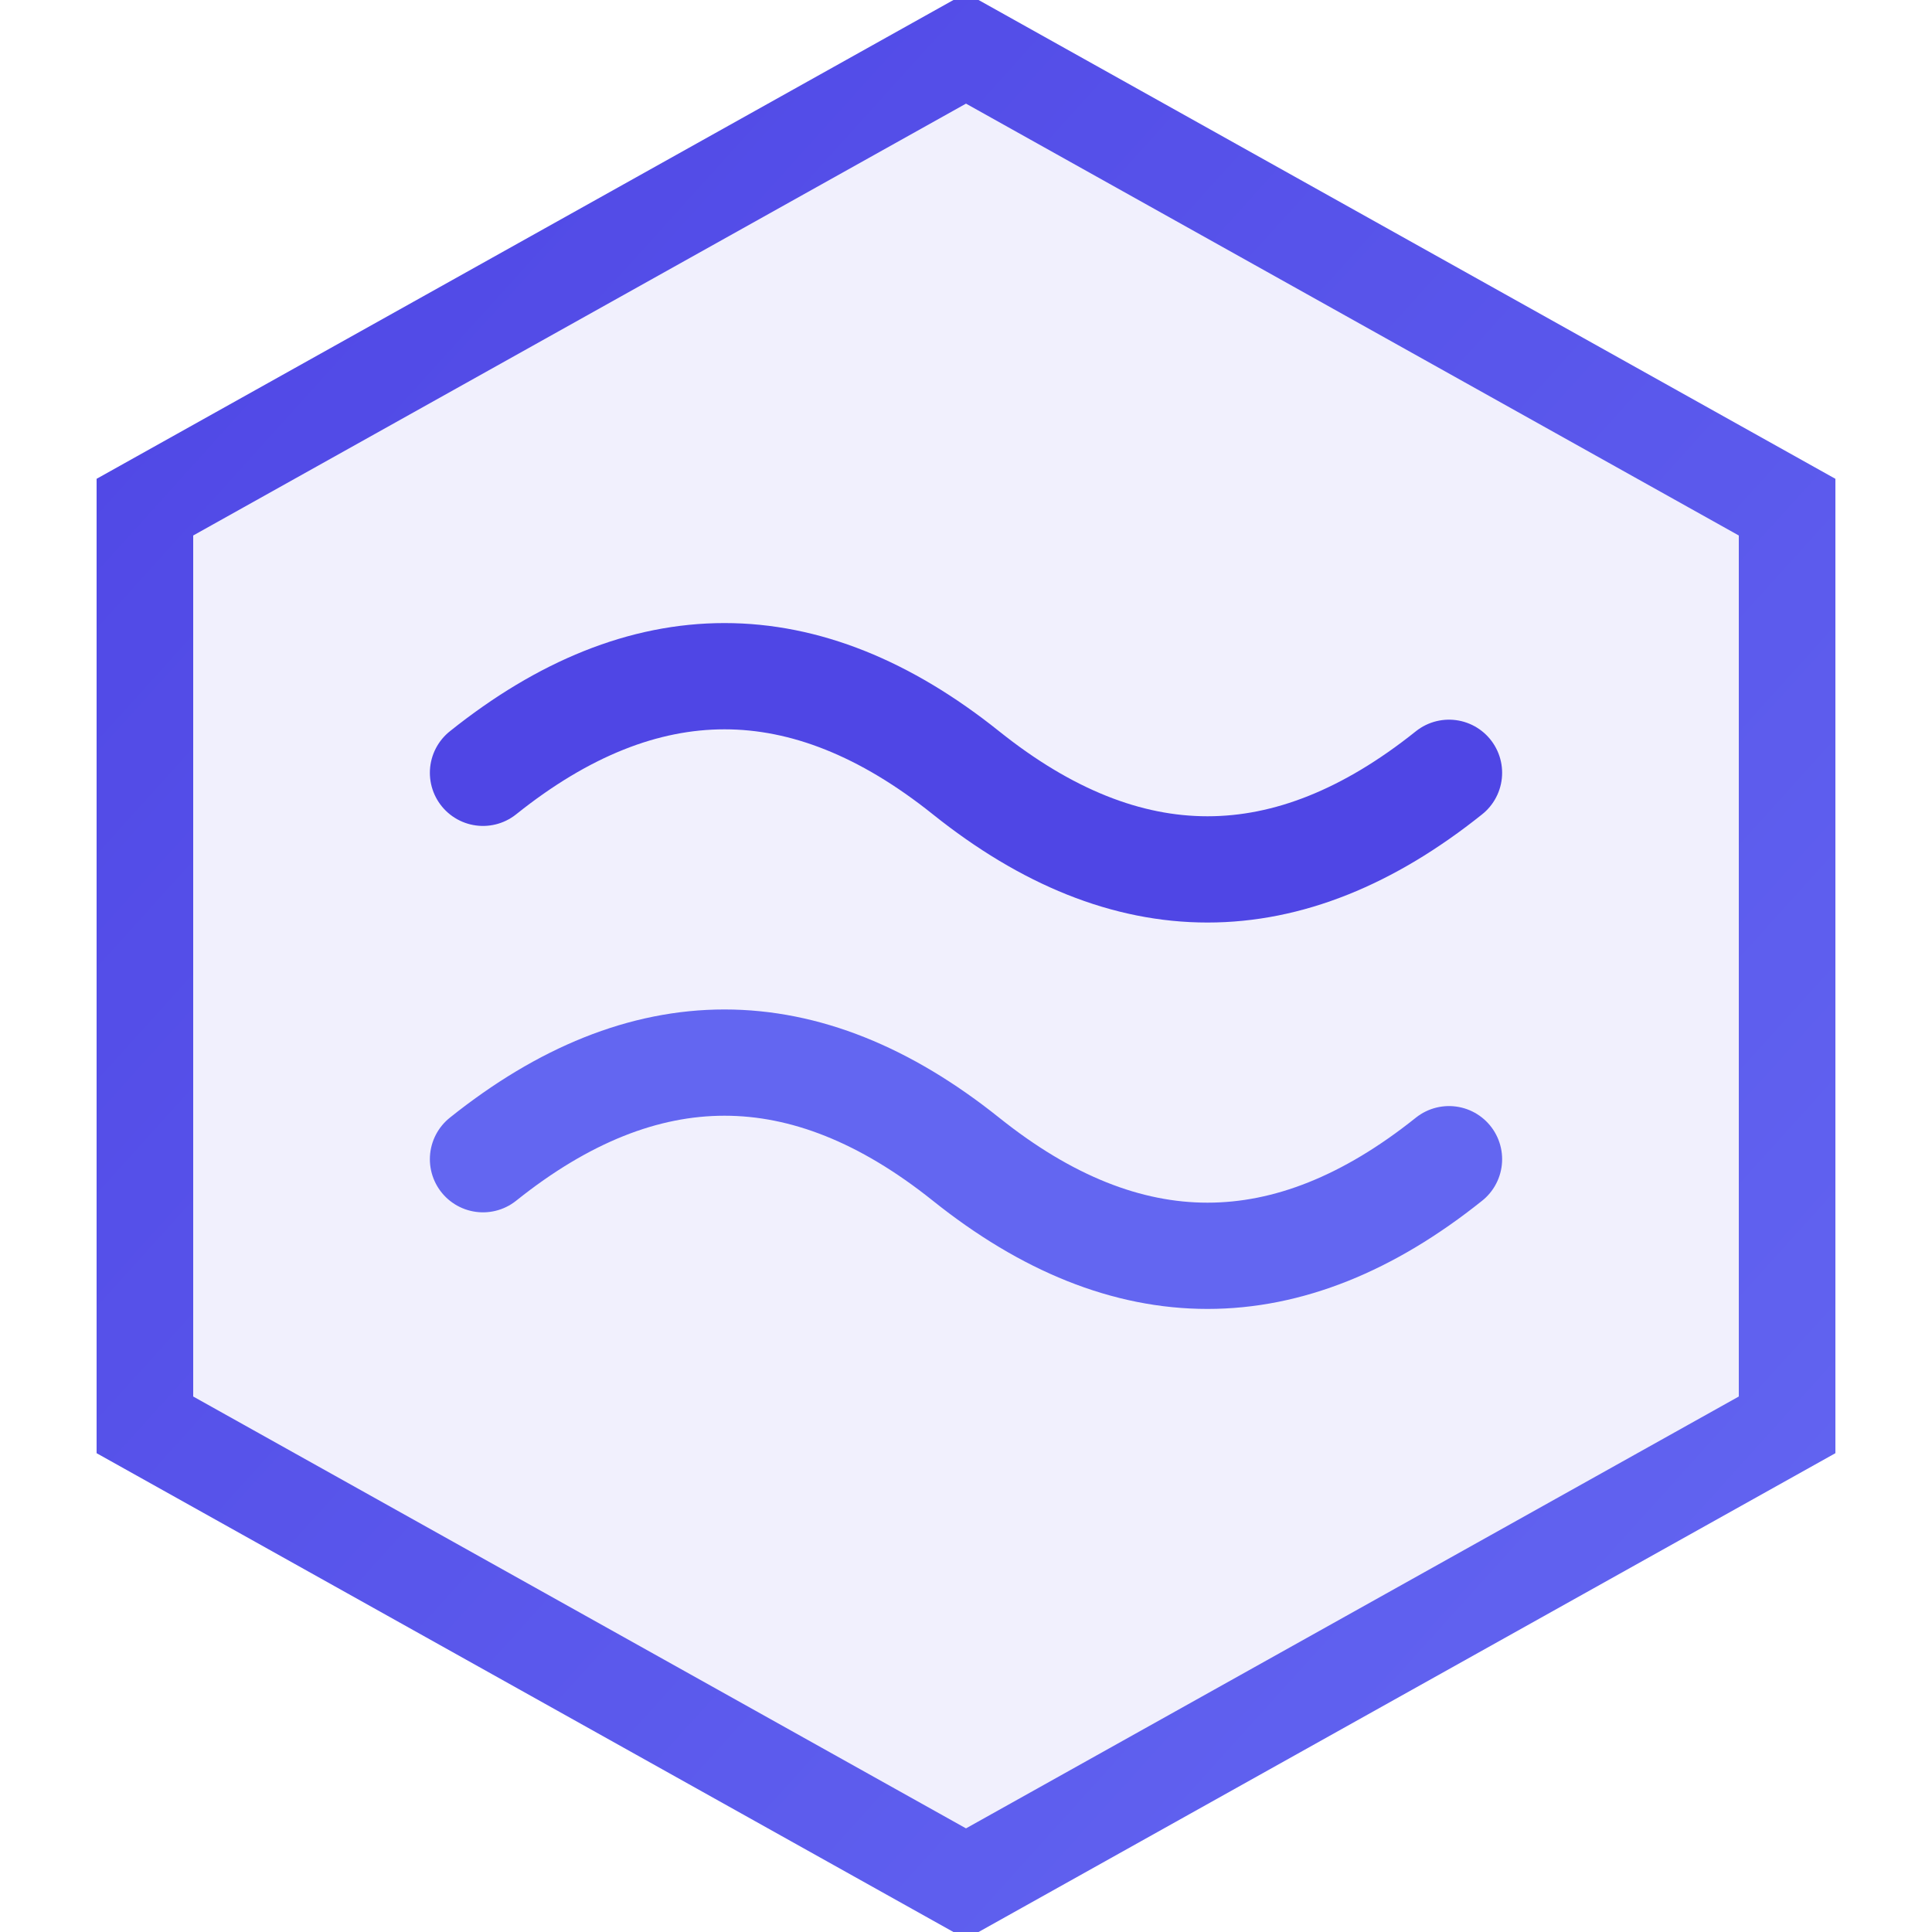
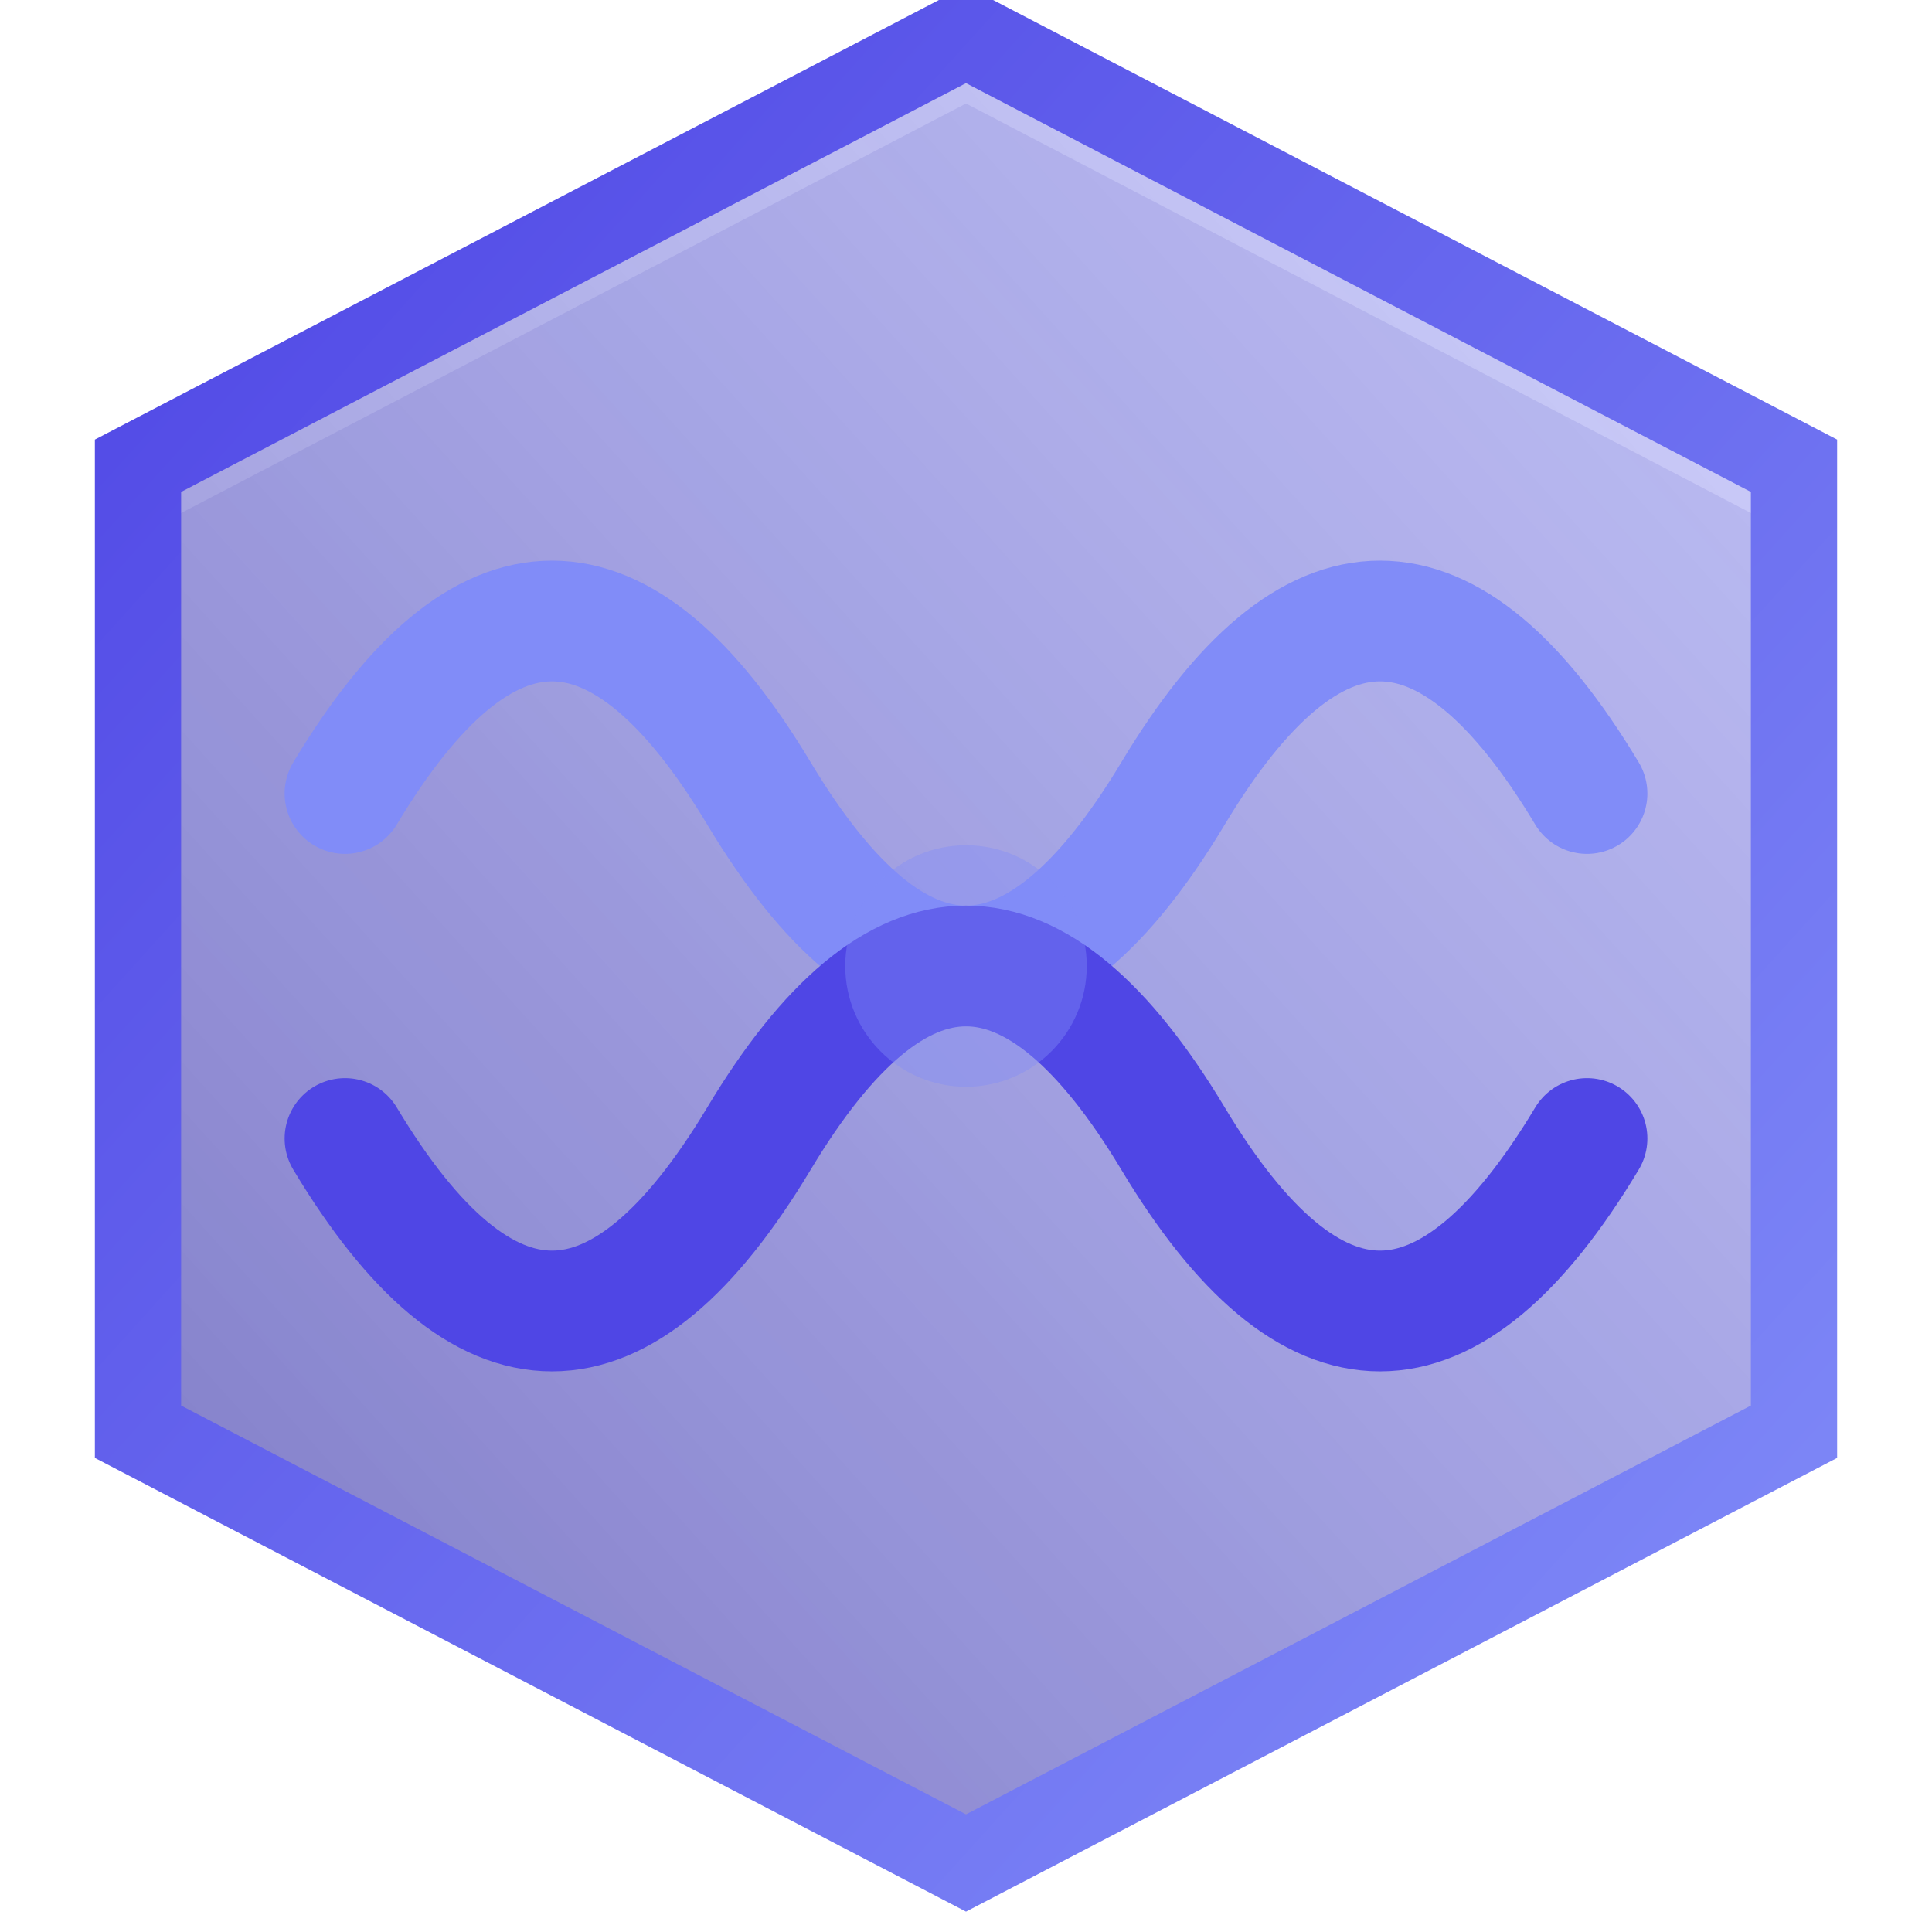
- <svg xmlns="http://www.w3.org/2000/svg" viewBox="0 0 40 40" width="40" height="40">
+ <svg xmlns="http://www.w3.org/2000/svg" viewBox="0 0 56 56" width="56" height="56">
  <defs>
-     <linearGradient id="m1" x1="0%" y1="0%" x2="100%" y2="100%">
+     <linearGradient id="g1" x1="0%" y1="0%" x2="100%" y2="100%">
      <stop offset="0%" stop-color="#4F46E5" />
-       <stop offset="100%" stop-color="#6366F1" />
+       <stop offset="100%" stop-color="#818CF8" />
+     </linearGradient>
+     <linearGradient id="g2" x1="0%" y1="100%" x2="100%" y2="0%">
+       <stop offset="0%" stop-color="#3730A3" stop-opacity="0.6" />
+       <stop offset="100%" stop-color="#6366F1" stop-opacity="0.3" />
    </linearGradient>
  </defs>
-   <polygon points="20 1, 37 10.5, 37 29.5, 20 39, 3 29.5, 3 10.5" fill="rgba(79, 70, 229, 0.08)" stroke="url(#m1)" stroke-width="2" />
-   <path d="M10 16 Q15 12 20 16 Q25 20 30 16" fill="none" stroke="#4F46E5" stroke-width="2.2" stroke-linecap="round" />
-   <path d="M10 24 Q15 20 20 24 Q25 28 30 24" fill="none" stroke="#6366F1" stroke-width="2.2" stroke-linecap="round" />
+   <polygon points="28 3, 51 15, 51 41, 28 53, 5 41, 5 15" fill="rgba(55,48,163,0.12)" />
+   <polygon points="28 1, 52 13.5, 52 41.5, 28 54, 4 41.5, 4 13.5" fill="url(#g2)" stroke="url(#g1)" stroke-width="2.5" />
+   <path d="M10 23 Q16 13 22 23 Q28 33 34 23 Q40 13 46 23" fill="none" stroke="#818CF8" stroke-width="3.5" stroke-linecap="round" stroke-linejoin="round" />
+   <path d="M10 33 Q16 43 22 33 Q28 23 34 33 Q40 43 46 33" fill="none" stroke="#4F46E5" stroke-width="3.5" stroke-linecap="round" stroke-linejoin="round" />
+   <circle cx="28" cy="28" r="3.5" fill="#818CF8" opacity="0.4" />
</svg>
